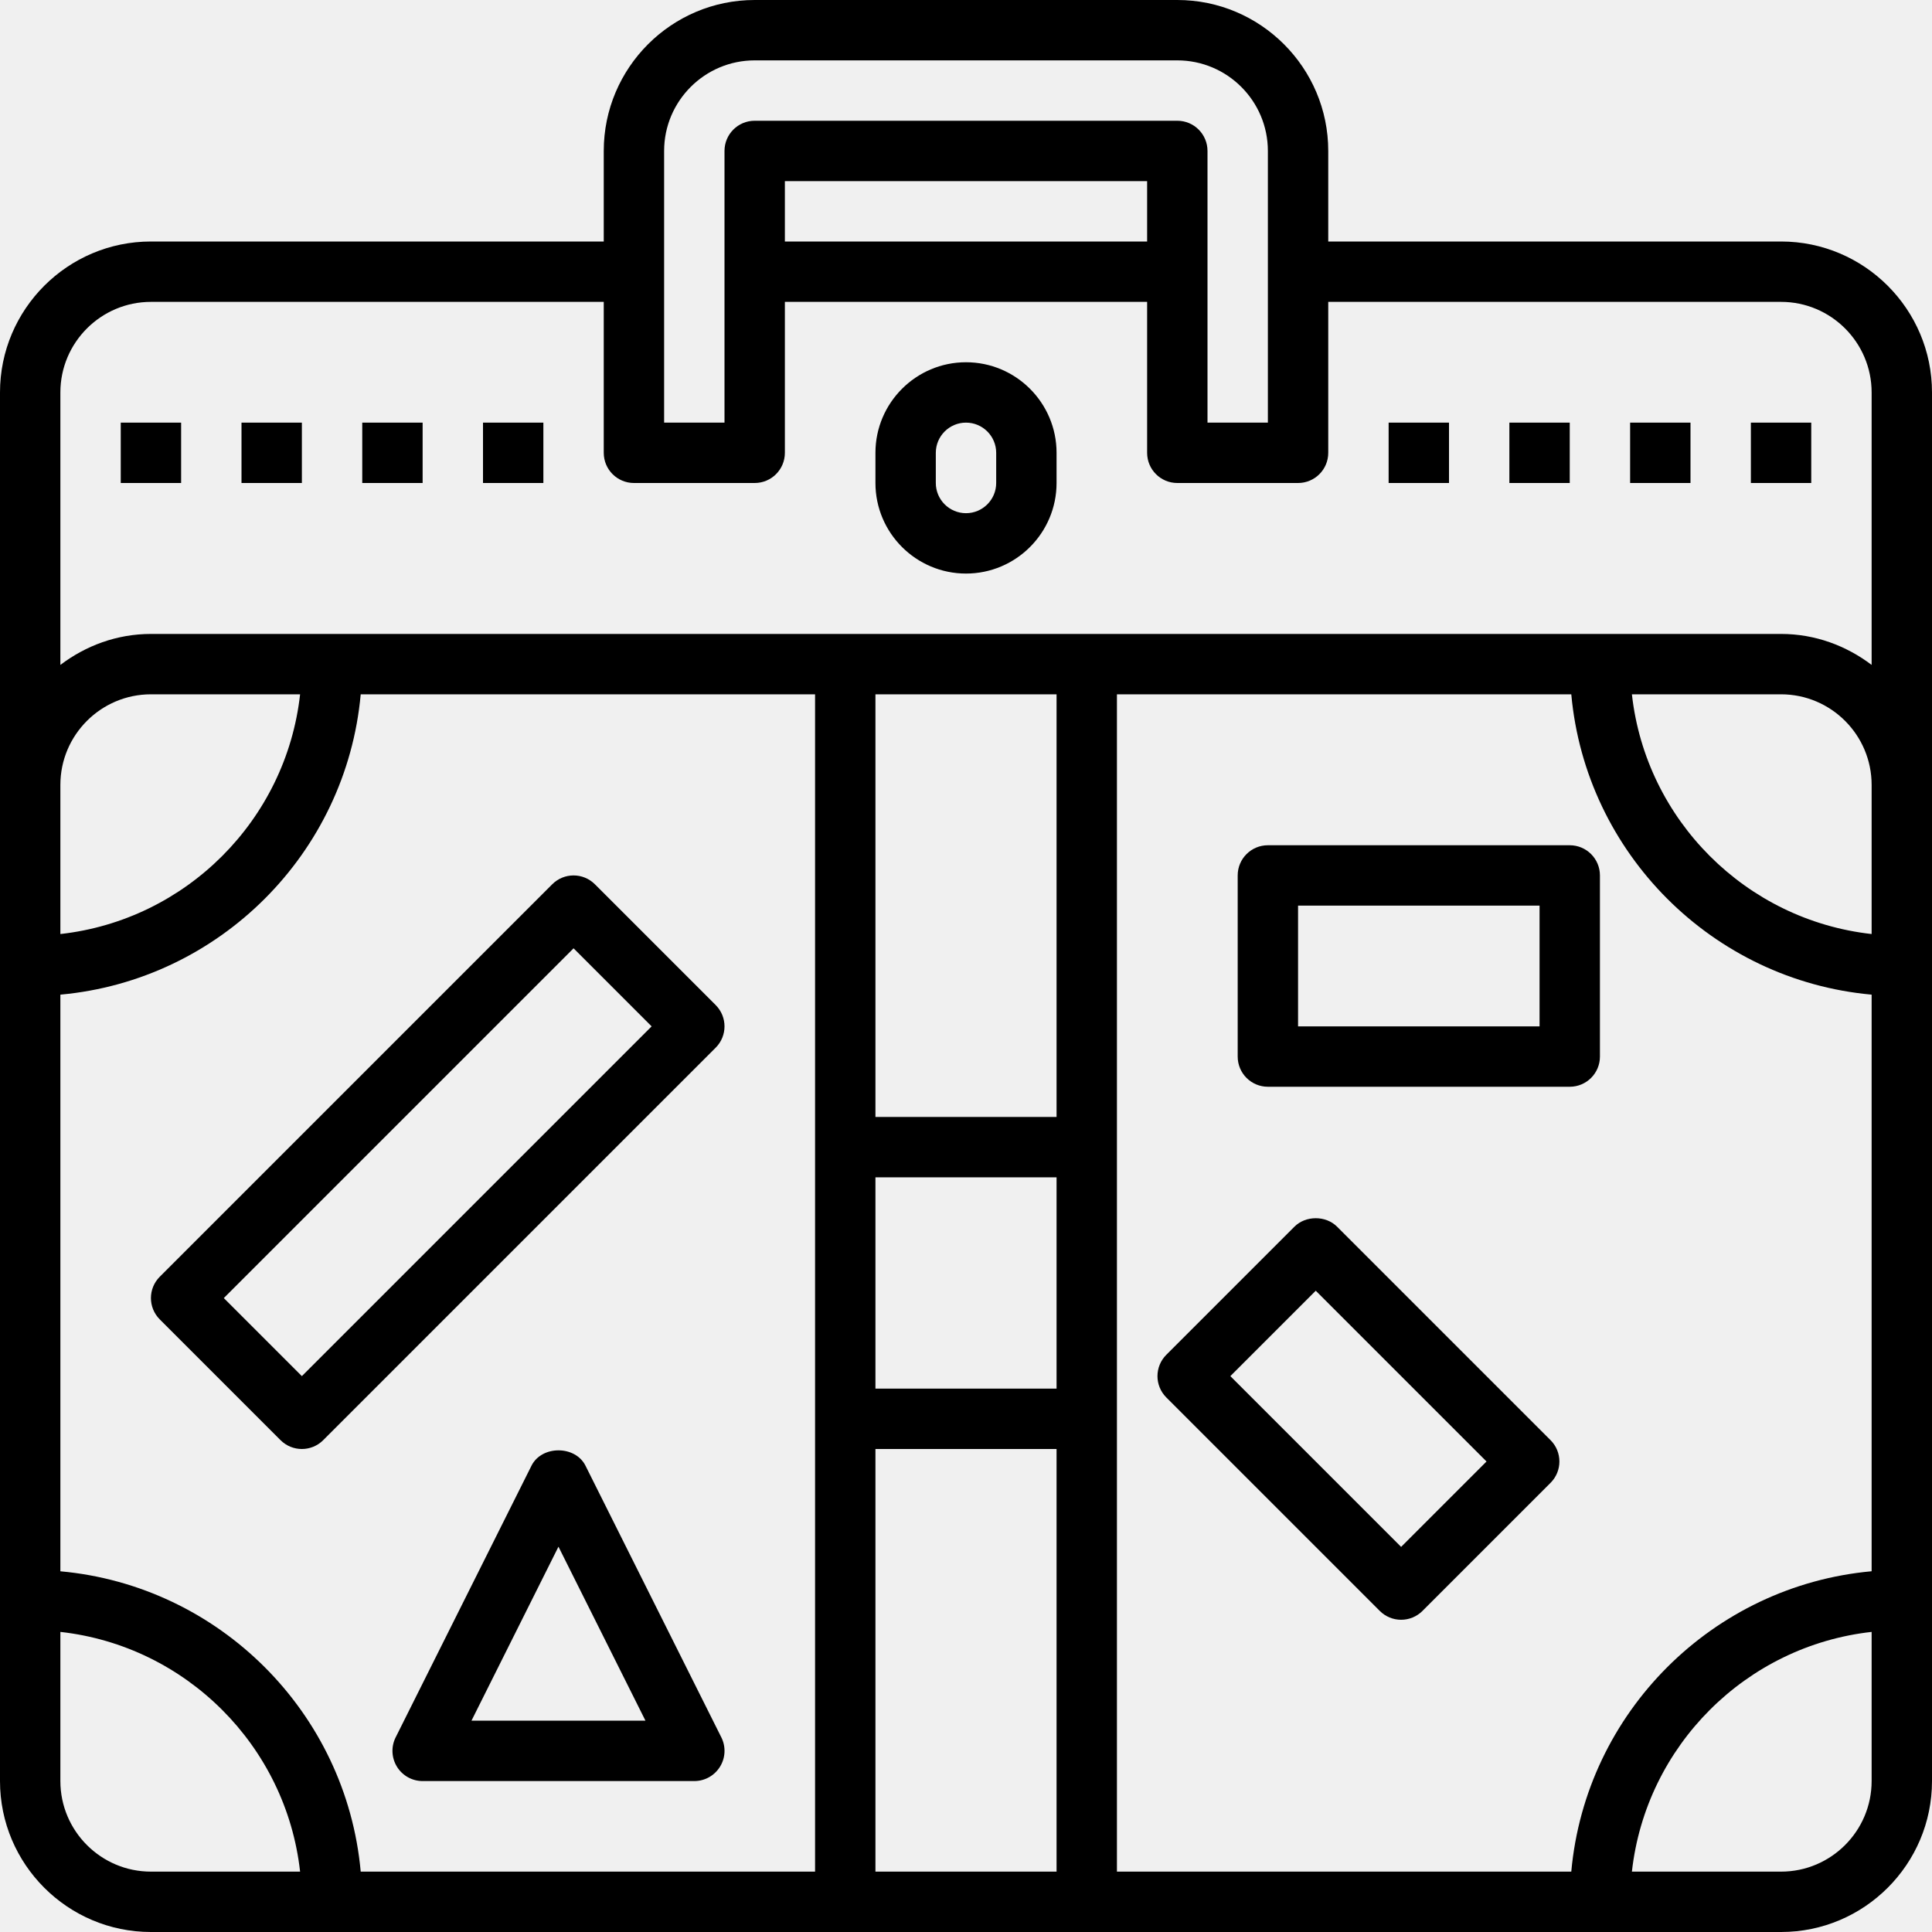
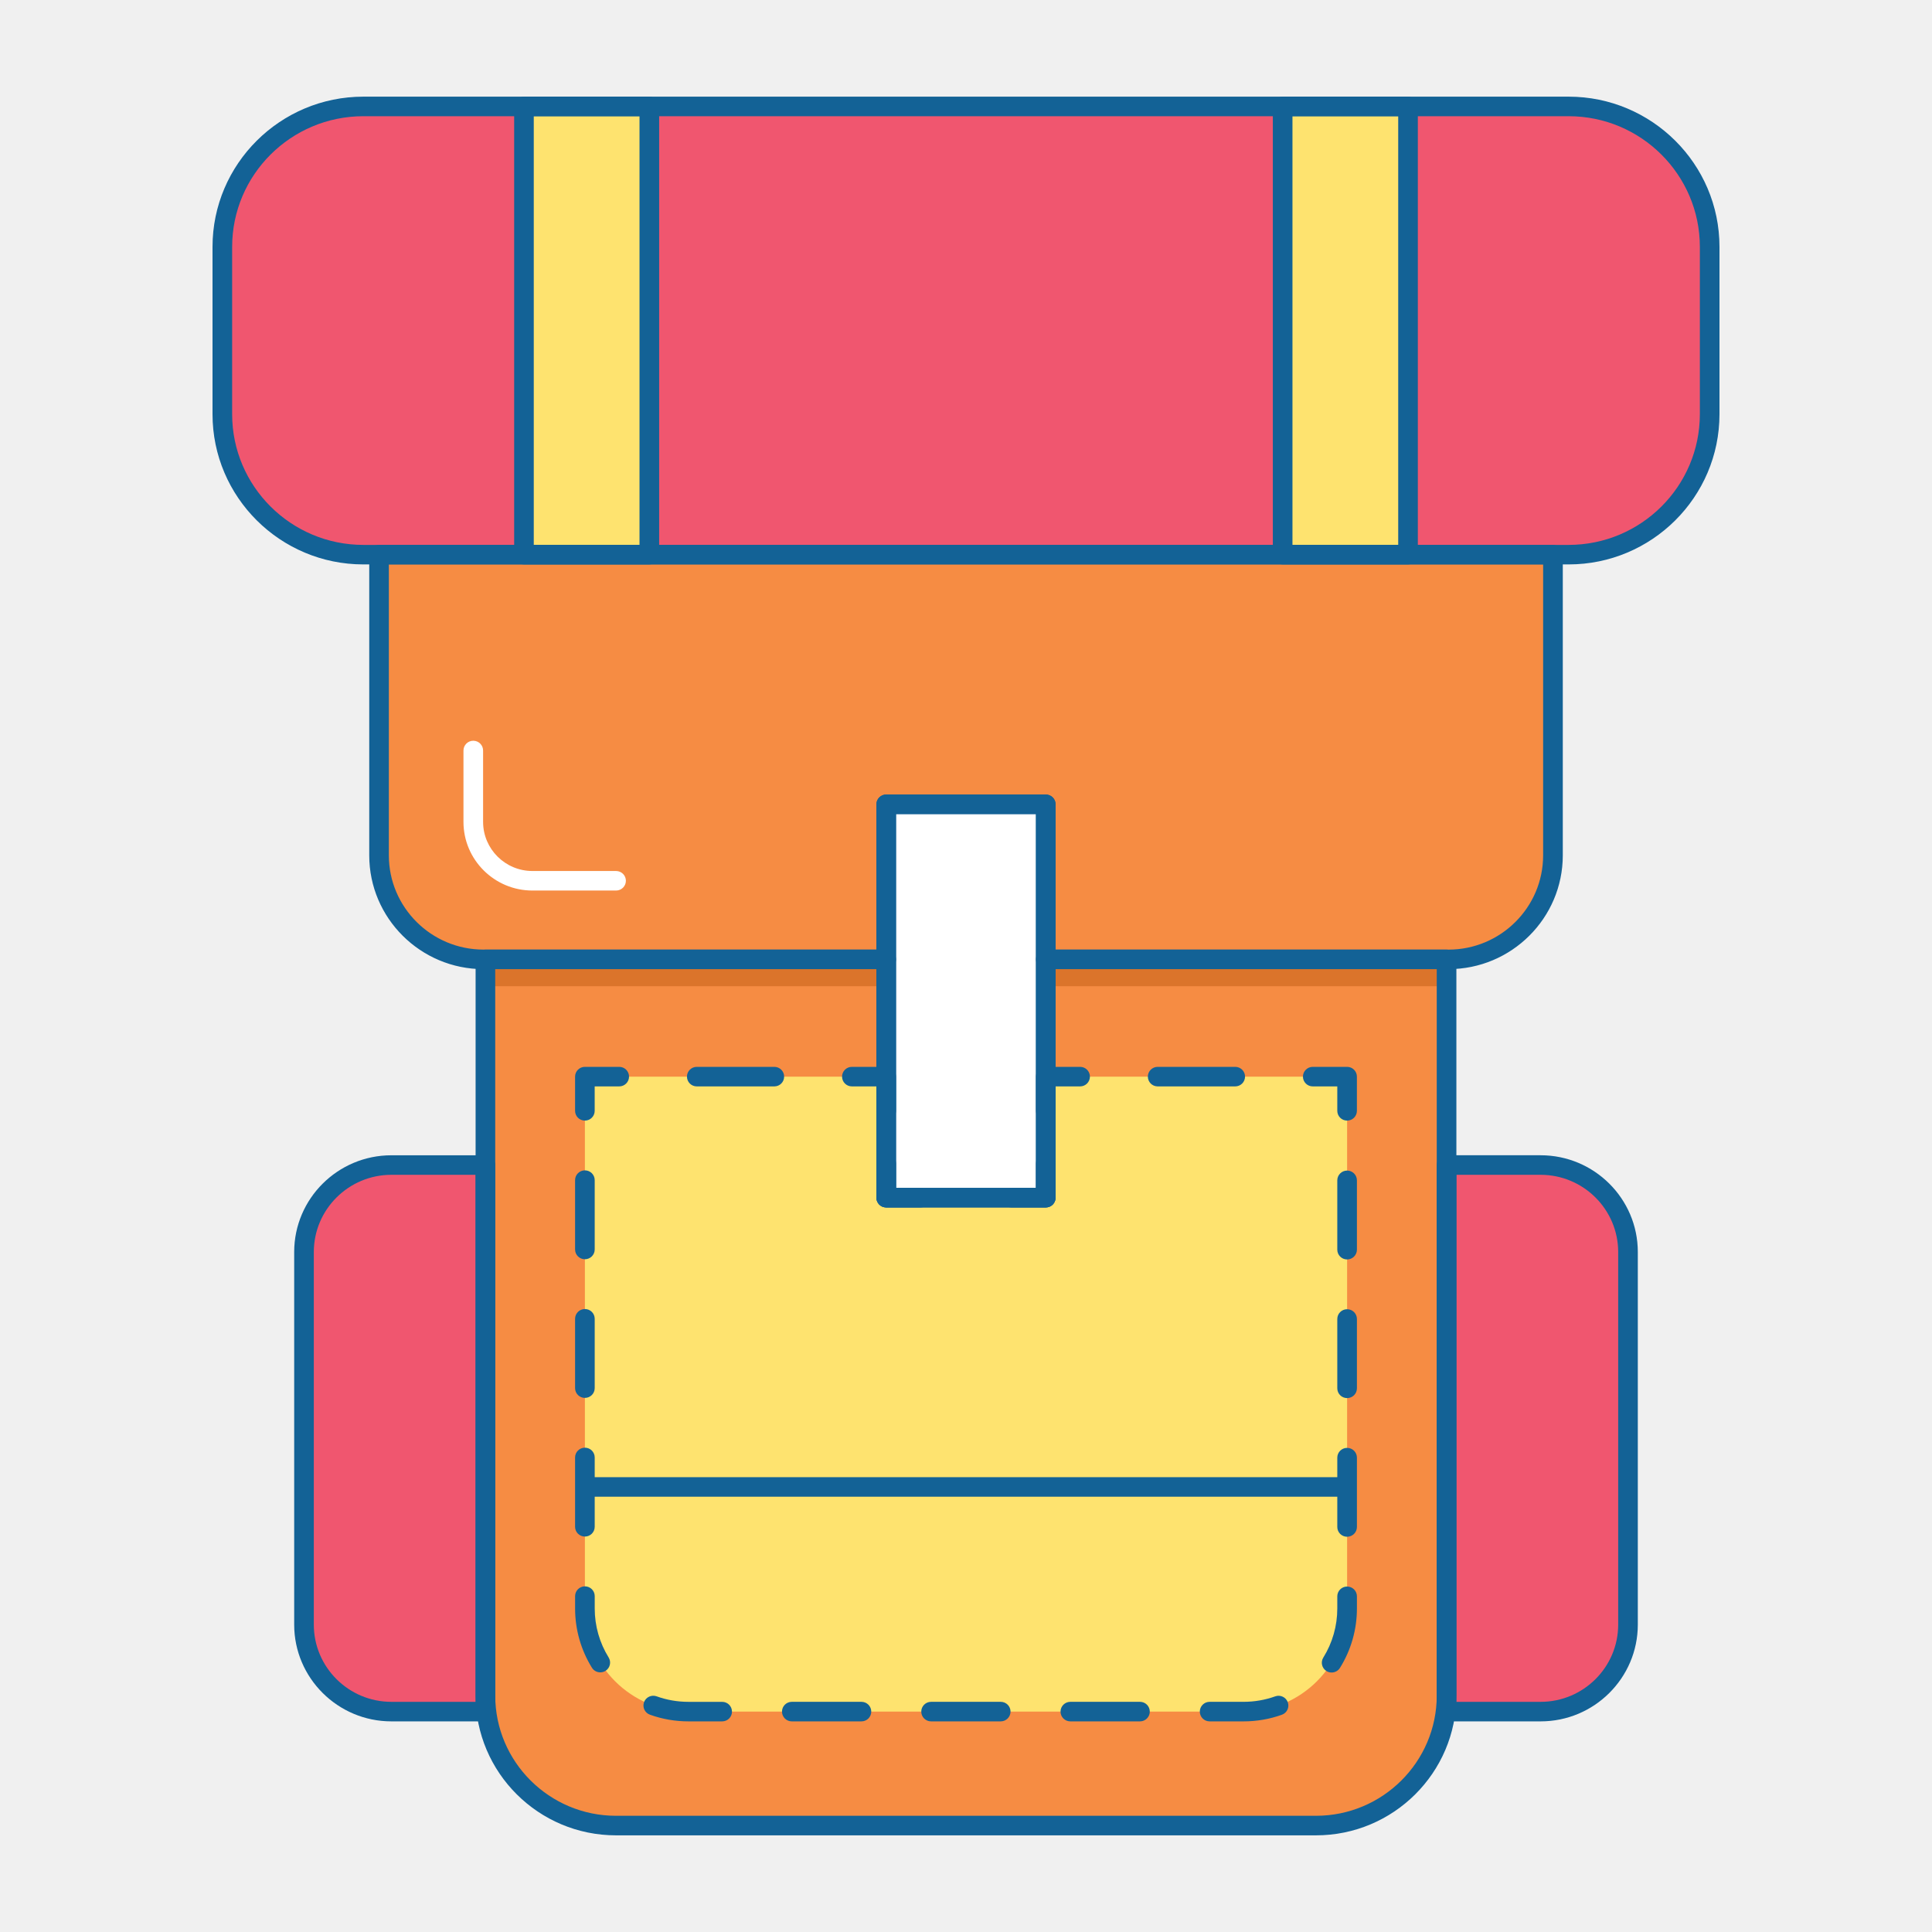
- <svg xmlns="http://www.w3.org/2000/svg" version="1.1" id="Layer_1_1_" x="0px" y="0px" viewBox="0 0 64 64" style="enable-background:new 0 0 64 64;" xml:space="preserve">
-   <g id="Guide">
+ <svg xmlns="http://www.w3.org/2000/svg" version="1.1" id="Layer_1" x="0px" y="0px" viewBox="0 0 100 100" enable-background="new 0 0 100 100" xml:space="preserve">
+   <g>
+     <path fill="#F68C43" d="M19.619,28.709v15.564c0,2.973,2.421,5.384,5.408,5.384h20.844V41.63h8.259v8.027h20.844   c2.986,0,5.408-2.41,5.408-5.384V28.709H19.619z" />
+     <path fill="#F68C43" d="M54.129,49.657v12.334h-8.259V49.657H25.125v38.104c0,3.717,3.026,6.73,6.759,6.73h36.231   c3.733,0,6.759-3.013,6.759-6.73V49.657H54.129z" />
+     <path fill="#F0566F" d="M81.192,5.509H18.808c-4.032,0-7.3,3.254-7.3,7.268v8.663c0,4.014,3.268,7.268,7.3,7.268h62.384   c4.032,0,7.3-3.254,7.3-7.268v-8.663C88.492,8.763,85.224,5.509,81.192,5.509z" />
+     <rect x="45.871" y="41.63" fill="#FFFFFF" width="8.259" height="20.361" />
+     <path fill="#F0566F" d="M20.258,60.302c-2.498,0-4.523,2.016-4.523,4.503V84.09c0,2.487,2.025,4.503,4.523,4.503h4.867v-28.29   H20.258z" />
+     <path fill="#F0566F" d="M79.742,60.302c2.498,0,4.523,2.016,4.523,4.503V84.09c0,2.487-2.025,4.503-4.523,4.503h-4.867v-28.29   H79.742z" />
+     <rect x="27.12" y="5.509" fill="#FEE36F" width="6.489" height="23.2" />
+     <rect x="66.39" y="5.509" fill="#FEE36F" width="6.489" height="23.2" />
+     <path fill="#FEE36F" d="M54.129,55.727v6.265h-8.259v-6.265H30.274v27.529c0,2.947,2.4,5.337,5.36,5.337h28.732   c2.96,0,5.36-2.389,5.36-5.337V55.727H54.129z" />
    <g>
- 	</g>
+       <path fill="#136296" d="M74.973,50.163H54.129c-0.281,0-0.508-0.226-0.508-0.506v-7.521h-7.243v7.521    c0,0.279-0.227,0.506-0.508,0.506H25.027c-3.262,0-5.915-2.642-5.915-5.889V28.709c0-0.279,0.227-0.506,0.508-0.506h60.762    c0.281,0,0.508,0.226,0.508,0.506v15.565C80.889,47.521,78.235,50.163,74.973,50.163z M54.637,49.152h20.336    c2.702,0,4.899-2.188,4.899-4.878V29.214H20.127v15.059c0,2.69,2.198,4.878,4.899,4.878h20.336V41.63    c0-0.279,0.227-0.506,0.508-0.506h8.259c0.281,0,0.508,0.226,0.508,0.506V49.152z" />
+     </g>
    <g>
- 	</g>
+       <rect x="54.129" y="49.657" fill="#DB742B" width="20.745" height="1.39" />
+       <rect x="25.125" y="49.657" fill="#DB742B" width="20.745" height="1.39" />
+     </g>
    <g>
- 	</g>
+       <path fill="#136296" d="M68.116,94.997H31.884c-4.007,0-7.267-3.246-7.267-7.236V49.657c0-0.279,0.227-0.506,0.508-0.506h20.745    c0.281,0,0.508,0.226,0.508,0.506v11.829h7.243V49.657c0-0.279,0.227-0.506,0.508-0.506h20.745c0.281,0,0.508,0.226,0.508,0.506    v38.104C75.383,91.751,72.123,94.997,68.116,94.997z M25.633,50.163v37.598c0,3.432,2.804,6.224,6.251,6.224h36.231    c3.447,0,6.251-2.792,6.251-6.224V50.163h-19.73v11.829c0,0.279-0.227,0.506-0.508,0.506h-8.259c-0.281,0-0.508-0.226-0.508-0.506    V50.163H25.633z" />
+     </g>
    <g>
- 	</g>
+       <path fill="#136296" d="M81.192,29.214H18.808c-4.305,0-7.808-3.487-7.808-7.774v-8.663c0-4.287,3.503-7.774,7.808-7.774h62.384    c4.305,0,7.808,3.487,7.808,7.774v8.663C89,25.727,85.497,29.214,81.192,29.214z M18.808,6.015c-3.746,0-6.792,3.034-6.792,6.763    v8.663c0,3.729,3.047,6.763,6.792,6.763h62.384c3.746,0,6.792-3.034,6.792-6.763v-8.663c0-3.729-3.047-6.763-6.792-6.763H18.808z" />
+     </g>
    <g>
- 	</g>
+       <path fill="#136296" d="M54.129,62.497h-8.259c-0.281,0-0.508-0.226-0.508-0.506V41.63c0-0.279,0.227-0.506,0.508-0.506h8.259    c0.281,0,0.508,0.226,0.508,0.506v20.361C54.637,62.271,54.41,62.497,54.129,62.497z M46.378,61.486h7.243v-19.35h-7.243V61.486z" />
+     </g>
    <g>
- 	</g>
+       <path fill="#136296" d="M25.125,89.098h-4.867c-2.774,0-5.031-2.247-5.031-5.009V64.805c0-2.762,2.257-5.008,5.031-5.008h4.867    c0.281,0,0.508,0.226,0.508,0.506v28.29C25.633,88.872,25.406,89.098,25.125,89.098z M20.258,60.808    c-2.214,0-4.015,1.793-4.015,3.997V84.09c0,2.204,1.801,3.997,4.015,3.997h4.359V60.808H20.258z" />
+     </g>
    <g>
- 	</g>
+       <path fill="#136296" d="M79.742,89.098h-4.867c-0.281,0-0.508-0.226-0.508-0.506v-28.29c0-0.279,0.227-0.506,0.508-0.506h4.867    c2.774,0,5.031,2.247,5.031,5.008V84.09C84.772,86.851,82.516,89.098,79.742,89.098z M75.383,88.087h4.359    c2.214,0,4.015-1.793,4.015-3.997V64.805c0-2.204-1.801-3.997-4.015-3.997h-4.359V88.087z" />
+     </g>
    <g>
- 	</g>
+       <path fill="#136296" d="M33.61,29.214h-6.489c-0.281,0-0.508-0.226-0.508-0.506v-23.2c0-0.279,0.227-0.506,0.508-0.506h6.489    c0.281,0,0.508,0.226,0.508,0.506v23.2C34.117,28.988,33.89,29.214,33.61,29.214z M27.628,28.203h5.473V6.015h-5.473V28.203z" />
+     </g>
    <g>
- 	</g>
+       <path fill="#136296" d="M72.879,29.214H66.39c-0.281,0-0.508-0.226-0.508-0.506v-23.2c0-0.279,0.227-0.506,0.508-0.506h6.489    c0.281,0,0.508,0.226,0.508,0.506v23.2C73.387,28.988,73.16,29.214,72.879,29.214z M66.898,28.203h5.473V6.015h-5.473V28.203z" />
+     </g>
    <g>
- 	</g>
+       <path fill="#136296" d="M69.635,77.47h-39.27c-0.281,0-0.508-0.226-0.508-0.506s0.227-0.506,0.508-0.506h39.27    c0.281,0,0.508,0.226,0.508,0.506S69.916,77.47,69.635,77.47z" />
+     </g>
    <g>
- 	</g>
+       <g>
+         <path fill="#136296" d="M54.129,58.002c-0.281,0-0.508-0.226-0.508-0.506v-1.77c0-0.279,0.227-0.506,0.508-0.506h1.777     c0.281,0,0.508,0.226,0.508,0.506c0,0.279-0.227,0.506-0.508,0.506h-1.27v1.264C54.637,57.775,54.41,58.002,54.129,58.002z" />
+       </g>
+       <g>
+         <path fill="#136296" d="M54.129,62.497h-1.777c-0.281,0-0.508-0.226-0.508-0.506s0.227-0.506,0.508-0.506h1.27v-1.264     c0-0.279,0.227-0.506,0.508-0.506c0.281,0,0.508,0.226,0.508,0.506v1.77C54.637,62.271,54.41,62.497,54.129,62.497z" />
+       </g>
+       <g>
+         <path fill="#136296" d="M47.648,62.497h-1.777c-0.281,0-0.508-0.226-0.508-0.506v-1.77c0-0.279,0.227-0.506,0.508-0.506     c0.281,0,0.508,0.226,0.508,0.506v1.264h1.27c0.281,0,0.508,0.226,0.508,0.506S47.929,62.497,47.648,62.497z" />
+       </g>
+       <g>
+         <path fill="#136296" d="M45.871,58.002c-0.281,0-0.508-0.226-0.508-0.506v-1.264h-1.27c-0.281,0-0.508-0.226-0.508-0.506     c0-0.279,0.227-0.506,0.508-0.506h1.777c0.281,0,0.508,0.226,0.508,0.506v1.77C46.378,57.775,46.151,58.002,45.871,58.002z" />
+       </g>
+       <g>
+         <path fill="#136296" d="M40.079,56.232h-4.014c-0.281,0-0.508-0.226-0.508-0.506c0-0.279,0.227-0.506,0.508-0.506h4.014     c0.281,0,0.508,0.226,0.508,0.506C40.587,56.006,40.36,56.232,40.079,56.232z" />
+       </g>
+       <g>
+         <path fill="#136296" d="M30.274,58.002c-0.281,0-0.508-0.226-0.508-0.506v-1.77c0-0.279,0.227-0.506,0.508-0.506h1.777     c0.281,0,0.508,0.226,0.508,0.506c0,0.279-0.227,0.506-0.508,0.506h-1.27v1.264C30.782,57.775,30.555,58.002,30.274,58.002z" />
+       </g>
+       <g>
+         <path fill="#136296" d="M64.366,89.098h-1.756c-0.281,0-0.508-0.226-0.508-0.506c0-0.279,0.227-0.506,0.508-0.506h1.756     c0.564,0,1.115-0.095,1.64-0.283c0.262-0.096,0.555,0.042,0.65,0.305s-0.042,0.552-0.306,0.647     C65.714,88.983,65.047,89.098,64.366,89.098z M59.005,89.098h-3.604c-0.281,0-0.508-0.226-0.508-0.506     c0-0.279,0.227-0.506,0.508-0.506h3.604c0.281,0,0.508,0.226,0.508,0.506C59.513,88.872,59.286,89.098,59.005,89.098z      M51.797,89.098h-3.604c-0.281,0-0.508-0.226-0.508-0.506c0-0.279,0.227-0.506,0.508-0.506h3.604     c0.281,0,0.508,0.226,0.508,0.506C52.304,88.872,52.077,89.098,51.797,89.098z M44.588,89.098h-3.604     c-0.281,0-0.508-0.226-0.508-0.506c0-0.279,0.227-0.506,0.508-0.506h3.604c0.281,0,0.508,0.226,0.508,0.506     C45.096,88.872,44.869,89.098,44.588,89.098z M37.38,89.098h-1.746c-0.685,0-1.355-0.116-1.994-0.346     c-0.264-0.095-0.4-0.385-0.305-0.647c0.096-0.263,0.387-0.398,0.65-0.304c0.527,0.19,1.082,0.286,1.648,0.286h1.746     c0.281,0,0.508,0.226,0.508,0.506C37.888,88.872,37.661,89.098,37.38,89.098z M68.924,86.569c-0.091,0-0.183-0.024-0.267-0.076     c-0.238-0.147-0.311-0.459-0.164-0.696c0.474-0.761,0.725-1.64,0.725-2.542v-0.63c0-0.279,0.227-0.506,0.508-0.506     s0.508,0.226,0.508,0.506v0.631c0,1.09-0.304,2.153-0.878,3.074C69.26,86.484,69.094,86.569,68.924,86.569z M31.07,86.561     c-0.17,0-0.337-0.085-0.432-0.24c-0.57-0.92-0.871-1.979-0.871-3.065v-0.641c0-0.279,0.227-0.506,0.508-0.506     c0.281,0,0.508,0.226,0.508,0.506v0.641c0,0.898,0.249,1.774,0.72,2.534c0.147,0.237,0.073,0.549-0.166,0.696     C31.253,86.537,31.161,86.561,31.07,86.561z M69.726,79.542c-0.281,0-0.508-0.226-0.508-0.506v-3.588     c0-0.279,0.227-0.506,0.508-0.506s0.508,0.226,0.508,0.506v3.588C70.234,79.316,70.007,79.542,69.726,79.542z M30.274,79.532     c-0.281,0-0.508-0.226-0.508-0.506v-3.588c0-0.279,0.227-0.506,0.508-0.506c0.281,0,0.508,0.226,0.508,0.506v3.588     C30.782,79.306,30.555,79.532,30.274,79.532z M69.726,72.365c-0.281,0-0.508-0.226-0.508-0.506v-3.588     c0-0.279,0.227-0.506,0.508-0.506s0.508,0.226,0.508,0.506v3.588C70.234,72.139,70.007,72.365,69.726,72.365z M30.274,72.355     c-0.281,0-0.508-0.226-0.508-0.506v-3.588c0-0.279,0.227-0.506,0.508-0.506c0.281,0,0.508,0.226,0.508,0.506v3.588     C30.782,72.129,30.555,72.355,30.274,72.355z M69.726,65.189c-0.281,0-0.508-0.226-0.508-0.506v-3.588     c0-0.279,0.227-0.506,0.508-0.506s0.508,0.226,0.508,0.506v3.588C70.234,64.962,70.007,65.189,69.726,65.189z M30.274,65.178     c-0.281,0-0.508-0.226-0.508-0.506v-3.588c0-0.279,0.227-0.506,0.508-0.506c0.281,0,0.508,0.226,0.508,0.506v3.588     C30.782,64.952,30.555,65.178,30.274,65.178z" />
+       </g>
+       <g>
+         <path fill="#136296" d="M69.726,58.002c-0.281,0-0.508-0.226-0.508-0.506v-1.264h-1.27c-0.281,0-0.508-0.226-0.508-0.506     c0-0.279,0.227-0.506,0.508-0.506h1.777c0.281,0,0.508,0.226,0.508,0.506v1.77C70.234,57.775,70.007,58.002,69.726,58.002z" />
+       </g>
+       <g>
+         <path fill="#136296" d="M63.935,56.232h-4.014c-0.281,0-0.508-0.226-0.508-0.506c0-0.279,0.227-0.506,0.508-0.506h4.014     c0.281,0,0.508,0.226,0.508,0.506C64.443,56.006,64.215,56.232,63.935,56.232z" />
+       </g>
+     </g>
    <g>
- 	</g>
-     <g>
- 	</g>
-     <g>
- 	</g>
-     <g>
- 	</g>
-     <g>
- 	</g>
-     <g>
- 	</g>
-     <g>
- 	</g>
-     <g>
- 	</g>
-     <g>
- 	</g>
-     <g>
- 	</g>
-     <g>
- 	</g>
-     <g>
- 	</g>
-     <g>
- 	</g>
-     <g>
- 	</g>
-     <g>
- 	</g>
-     <g>
- 	</g>
-     <g>
- 	</g>
-     <g>
- 	</g>
-     <g>
- 	</g>
-     <g>
- 	</g>
-     <g>
- 	</g>
-     <g>
- 	</g>
-     <g>
- 	</g>
-     <g>
- 	</g>
-     <g>
- 	</g>
+       <path fill="#FFFFFF" d="M31.888,46.094h-4.33c-1.968,0-3.569-1.594-3.569-3.553v-3.694c0-0.279,0.227-0.506,0.508-0.506    s0.508,0.226,0.508,0.506v3.694c0,1.402,1.146,2.542,2.553,2.542h4.33c0.281,0,0.508,0.226,0.508,0.506    C32.396,45.867,32.169,46.094,31.888,46.094z" />
+     </g>
  </g>
-   <path d="M59,8H44V5c0-2.757-2.243-5-5-5H25c-2.757,0-5,2.243-5,5v3H5c-2.757,0-5,2.243-5,5v13v1v32c0,2.757,2.243,5,5,5h23h8h23  c2.757,0,5-2.243,5-5V27v-1V13C64,10.243,61.757,8,59,8z M22,5c0-1.654,1.346-3,3-3h14c1.654,0,3,1.346,3,3v9h-2V5  c0-0.553-0.448-1-1-1H25c-0.552,0-1,0.447-1,1v9h-2V5z M38,8H26V6h12V8z M5,10h15v5c0,0.553,0.448,1,1,1h4c0.552,0,1-0.447,1-1v-5  h12v5c0,0.553,0.448,1,1,1h4c0.552,0,1-0.447,1-1v-5h15c1.654,0,3,1.346,3,3v9.026C61.162,21.391,60.13,21,59,21H36h-8H5  c-1.13,0-2.162,0.391-3,1.026V13C2,11.346,3.346,10,5,10z M2,32.949c5.268-0.478,9.472-4.681,9.949-9.949H27v15v9v15H11.949  C11.472,56.732,7.268,52.528,2,52.051V32.949z M29,23h6v14h-6V23z M29,39h6v7h-6V39z M37,47v-9V23h15.051  c0.478,5.268,4.681,9.472,9.949,9.949v19.101c-5.268,0.478-9.472,4.681-9.949,9.949H37V47z M2,26c0-1.654,1.346-3,3-3h4.941  C9.478,27.165,6.164,30.478,2,30.941V27V26z M2,59v-4.941C6.164,54.522,9.478,57.835,9.941,62H5C3.346,62,2,60.654,2,59z M29,62V48  h6v14H29z M59,62h-4.941c0.463-4.165,3.777-7.478,7.941-7.941V59C62,60.654,60.654,62,59,62z M62,30.941  c-4.164-0.463-7.478-3.776-7.941-7.941H59c1.654,0,3,1.346,3,3v1V30.941z" />
-   <path d="M44.293,40.636c-0.375-0.375-1.039-0.375-1.414,0l-4.243,4.243c-0.391,0.391-0.391,1.023,0,1.414l7.071,7.071  c0.188,0.188,0.442,0.293,0.707,0.293s0.52-0.105,0.707-0.293l4.243-4.243c0.391-0.391,0.391-1.023,0-1.414L44.293,40.636z   M46.414,51.243l-5.657-5.657l2.829-2.829l5.657,5.657L46.414,51.243z" />
-   <path d="M42,36h10c0.552,0,1-0.447,1-1v-6c0-0.553-0.448-1-1-1H42c-0.552,0-1,0.447-1,1v6C41,35.553,41.448,36,42,36z M43,30h8v4h-8  V30z" />
-   <path d="M19.395,48.553c-0.339-0.678-1.45-0.678-1.789,0l-4.5,9c-0.155,0.31-0.138,0.678,0.044,0.973S13.653,59,14,59h9  c0.347,0,0.668-0.18,0.851-0.475s0.199-0.663,0.044-0.973L19.395,48.553z M15.618,57l2.882-5.764L21.382,57H15.618z" />
-   <path d="M10,48c0.256,0,0.512-0.098,0.707-0.293l13-13c0.391-0.391,0.391-1.023,0-1.414l-4-4c-0.391-0.391-1.023-0.391-1.414,0  l-13,13c-0.391,0.391-0.391,1.023,0,1.414l4,4C9.488,47.902,9.744,48,10,48z M19,31.414L21.586,34L10,45.586L7.414,43L19,31.414z" />
-   <rect x="4" y="14" width="2" height="2" />
-   <rect x="8" y="14" width="2" height="2" />
-   <rect x="12" y="14" width="2" height="2" />
-   <rect x="16" y="14" width="2" height="2" />
-   <rect x="46" y="14" width="2" height="2" />
-   <rect x="50" y="14" width="2" height="2" />
-   <rect x="54" y="14" width="2" height="2" />
-   <rect x="58" y="14" width="2" height="2" />
-   <path d="M32,19c1.654,0,3-1.346,3-3v-1c0-1.654-1.346-3-3-3s-3,1.346-3,3v1C29,17.654,30.346,19,32,19z M31,15c0-0.552,0.449-1,1-1  s1,0.448,1,1v1c0,0.552-0.449,1-1,1s-1-0.448-1-1V15z" />
</svg>
